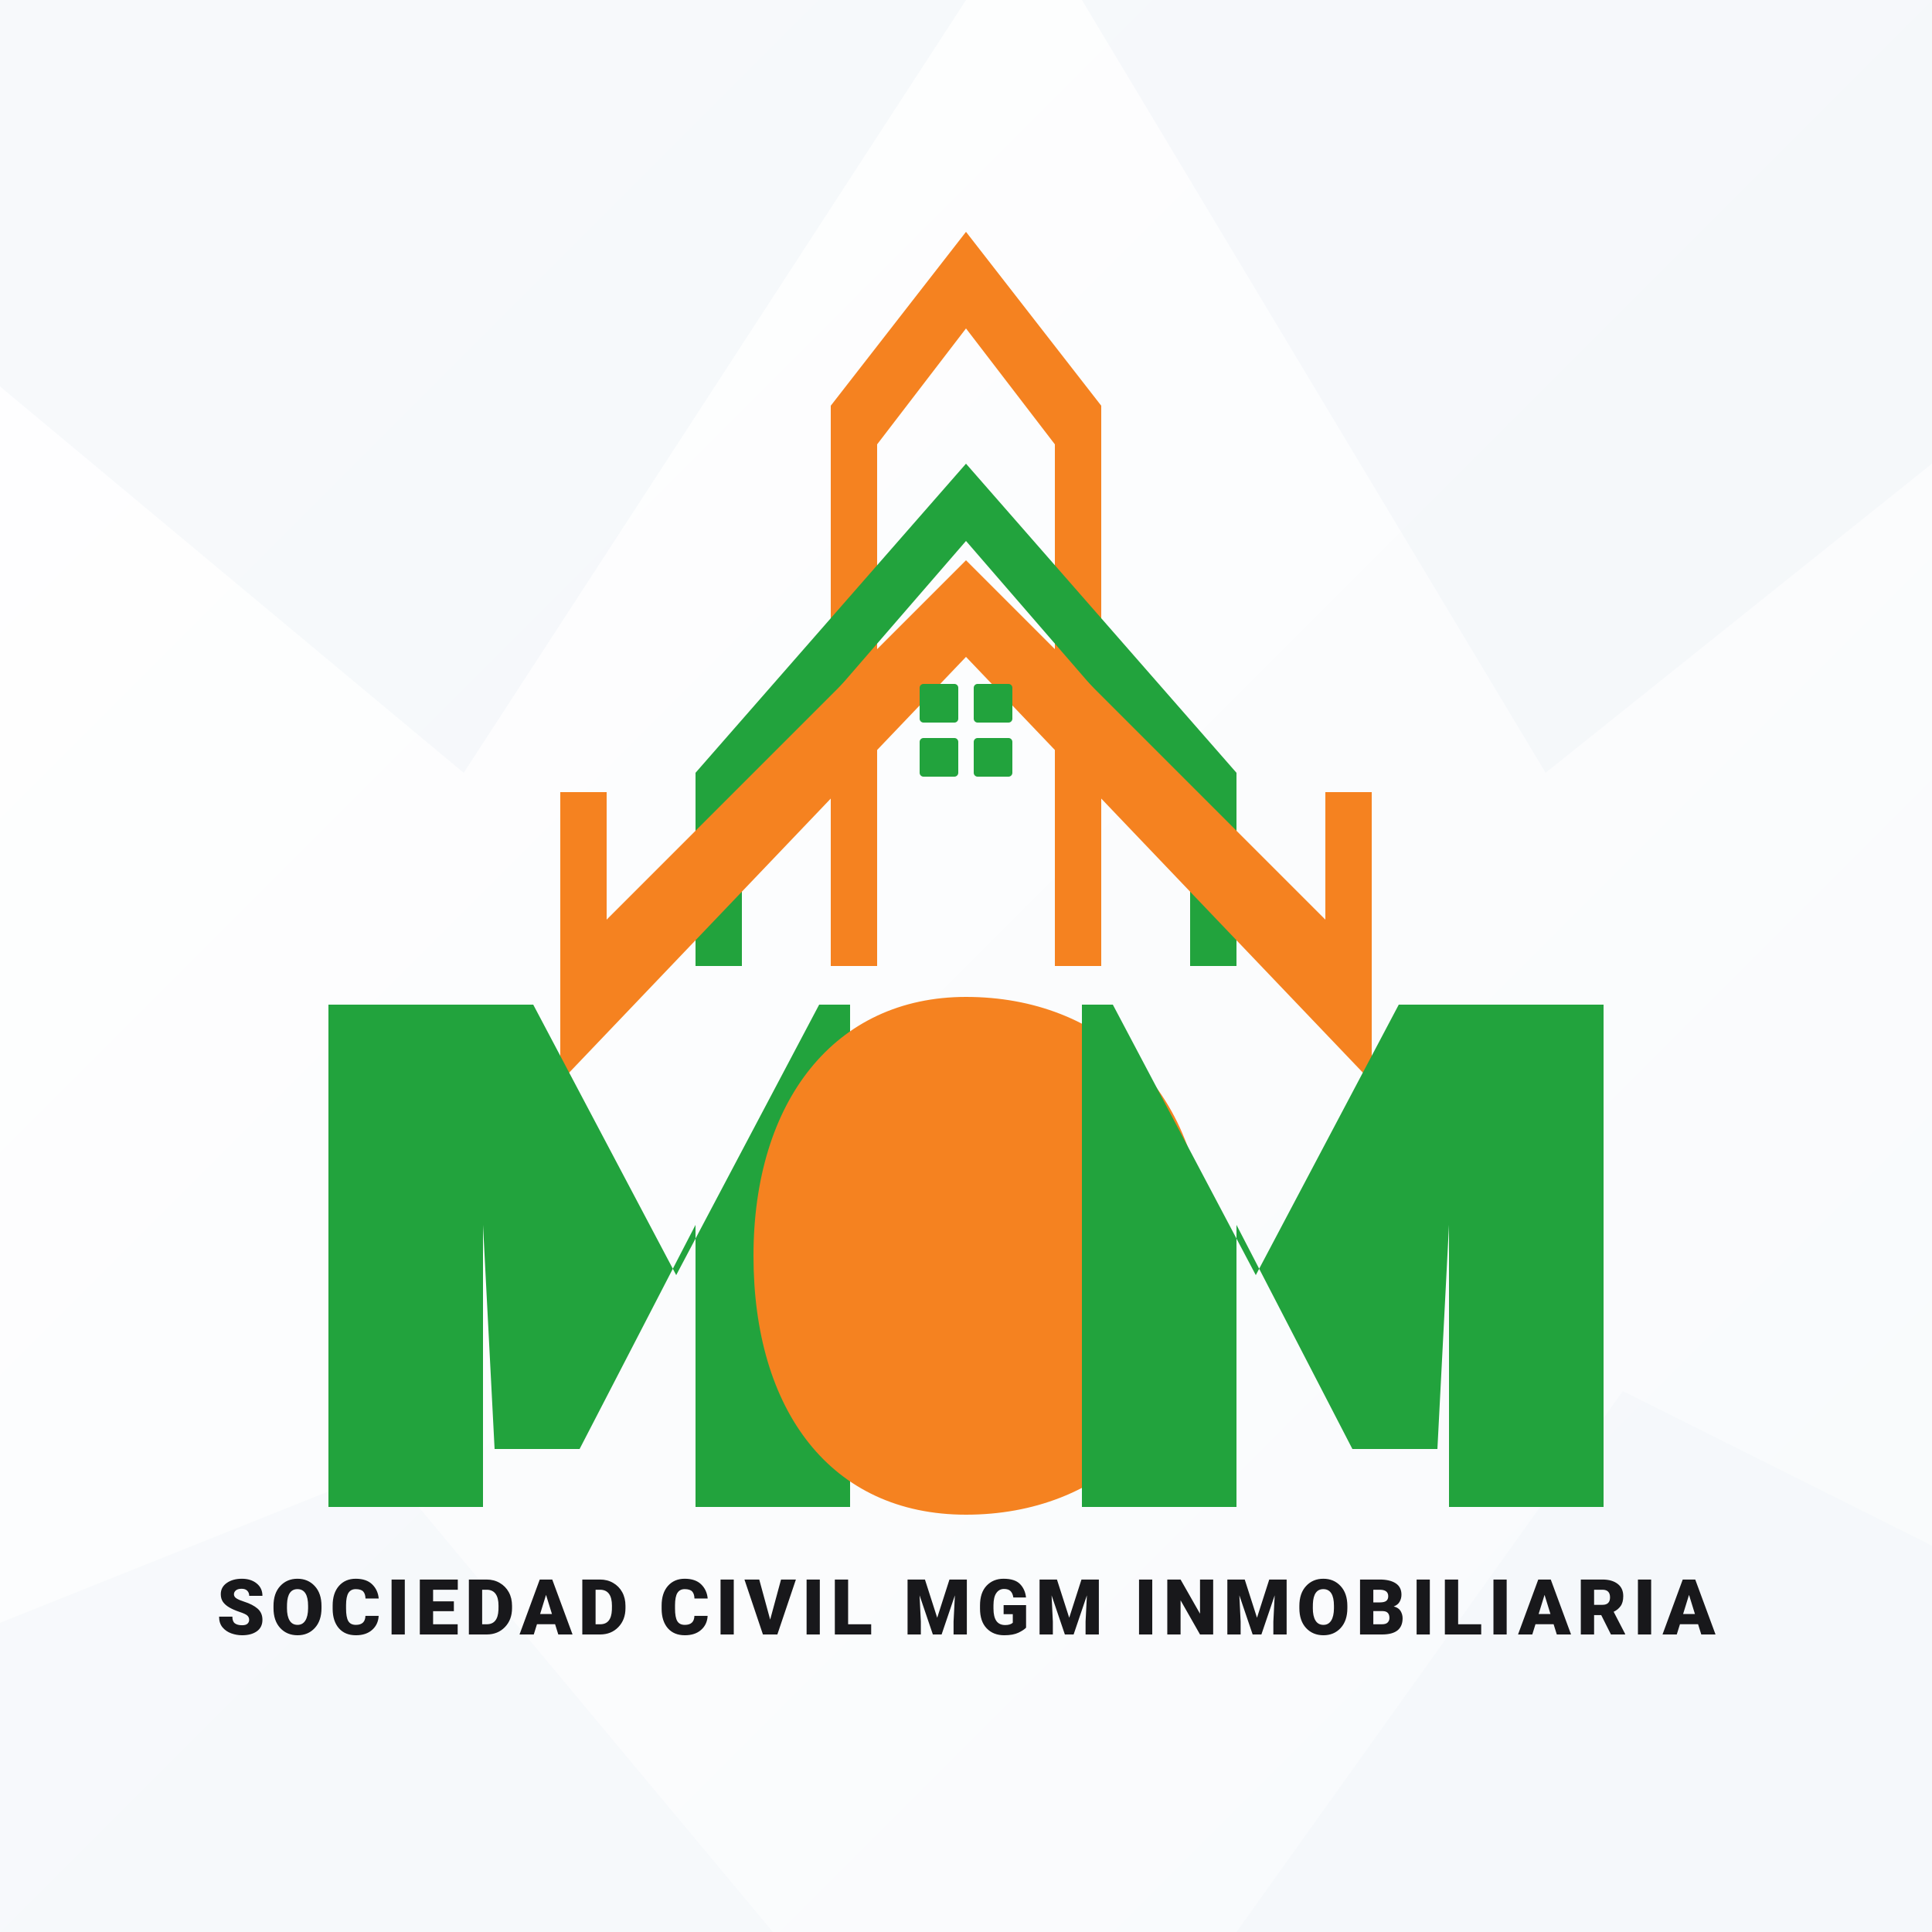
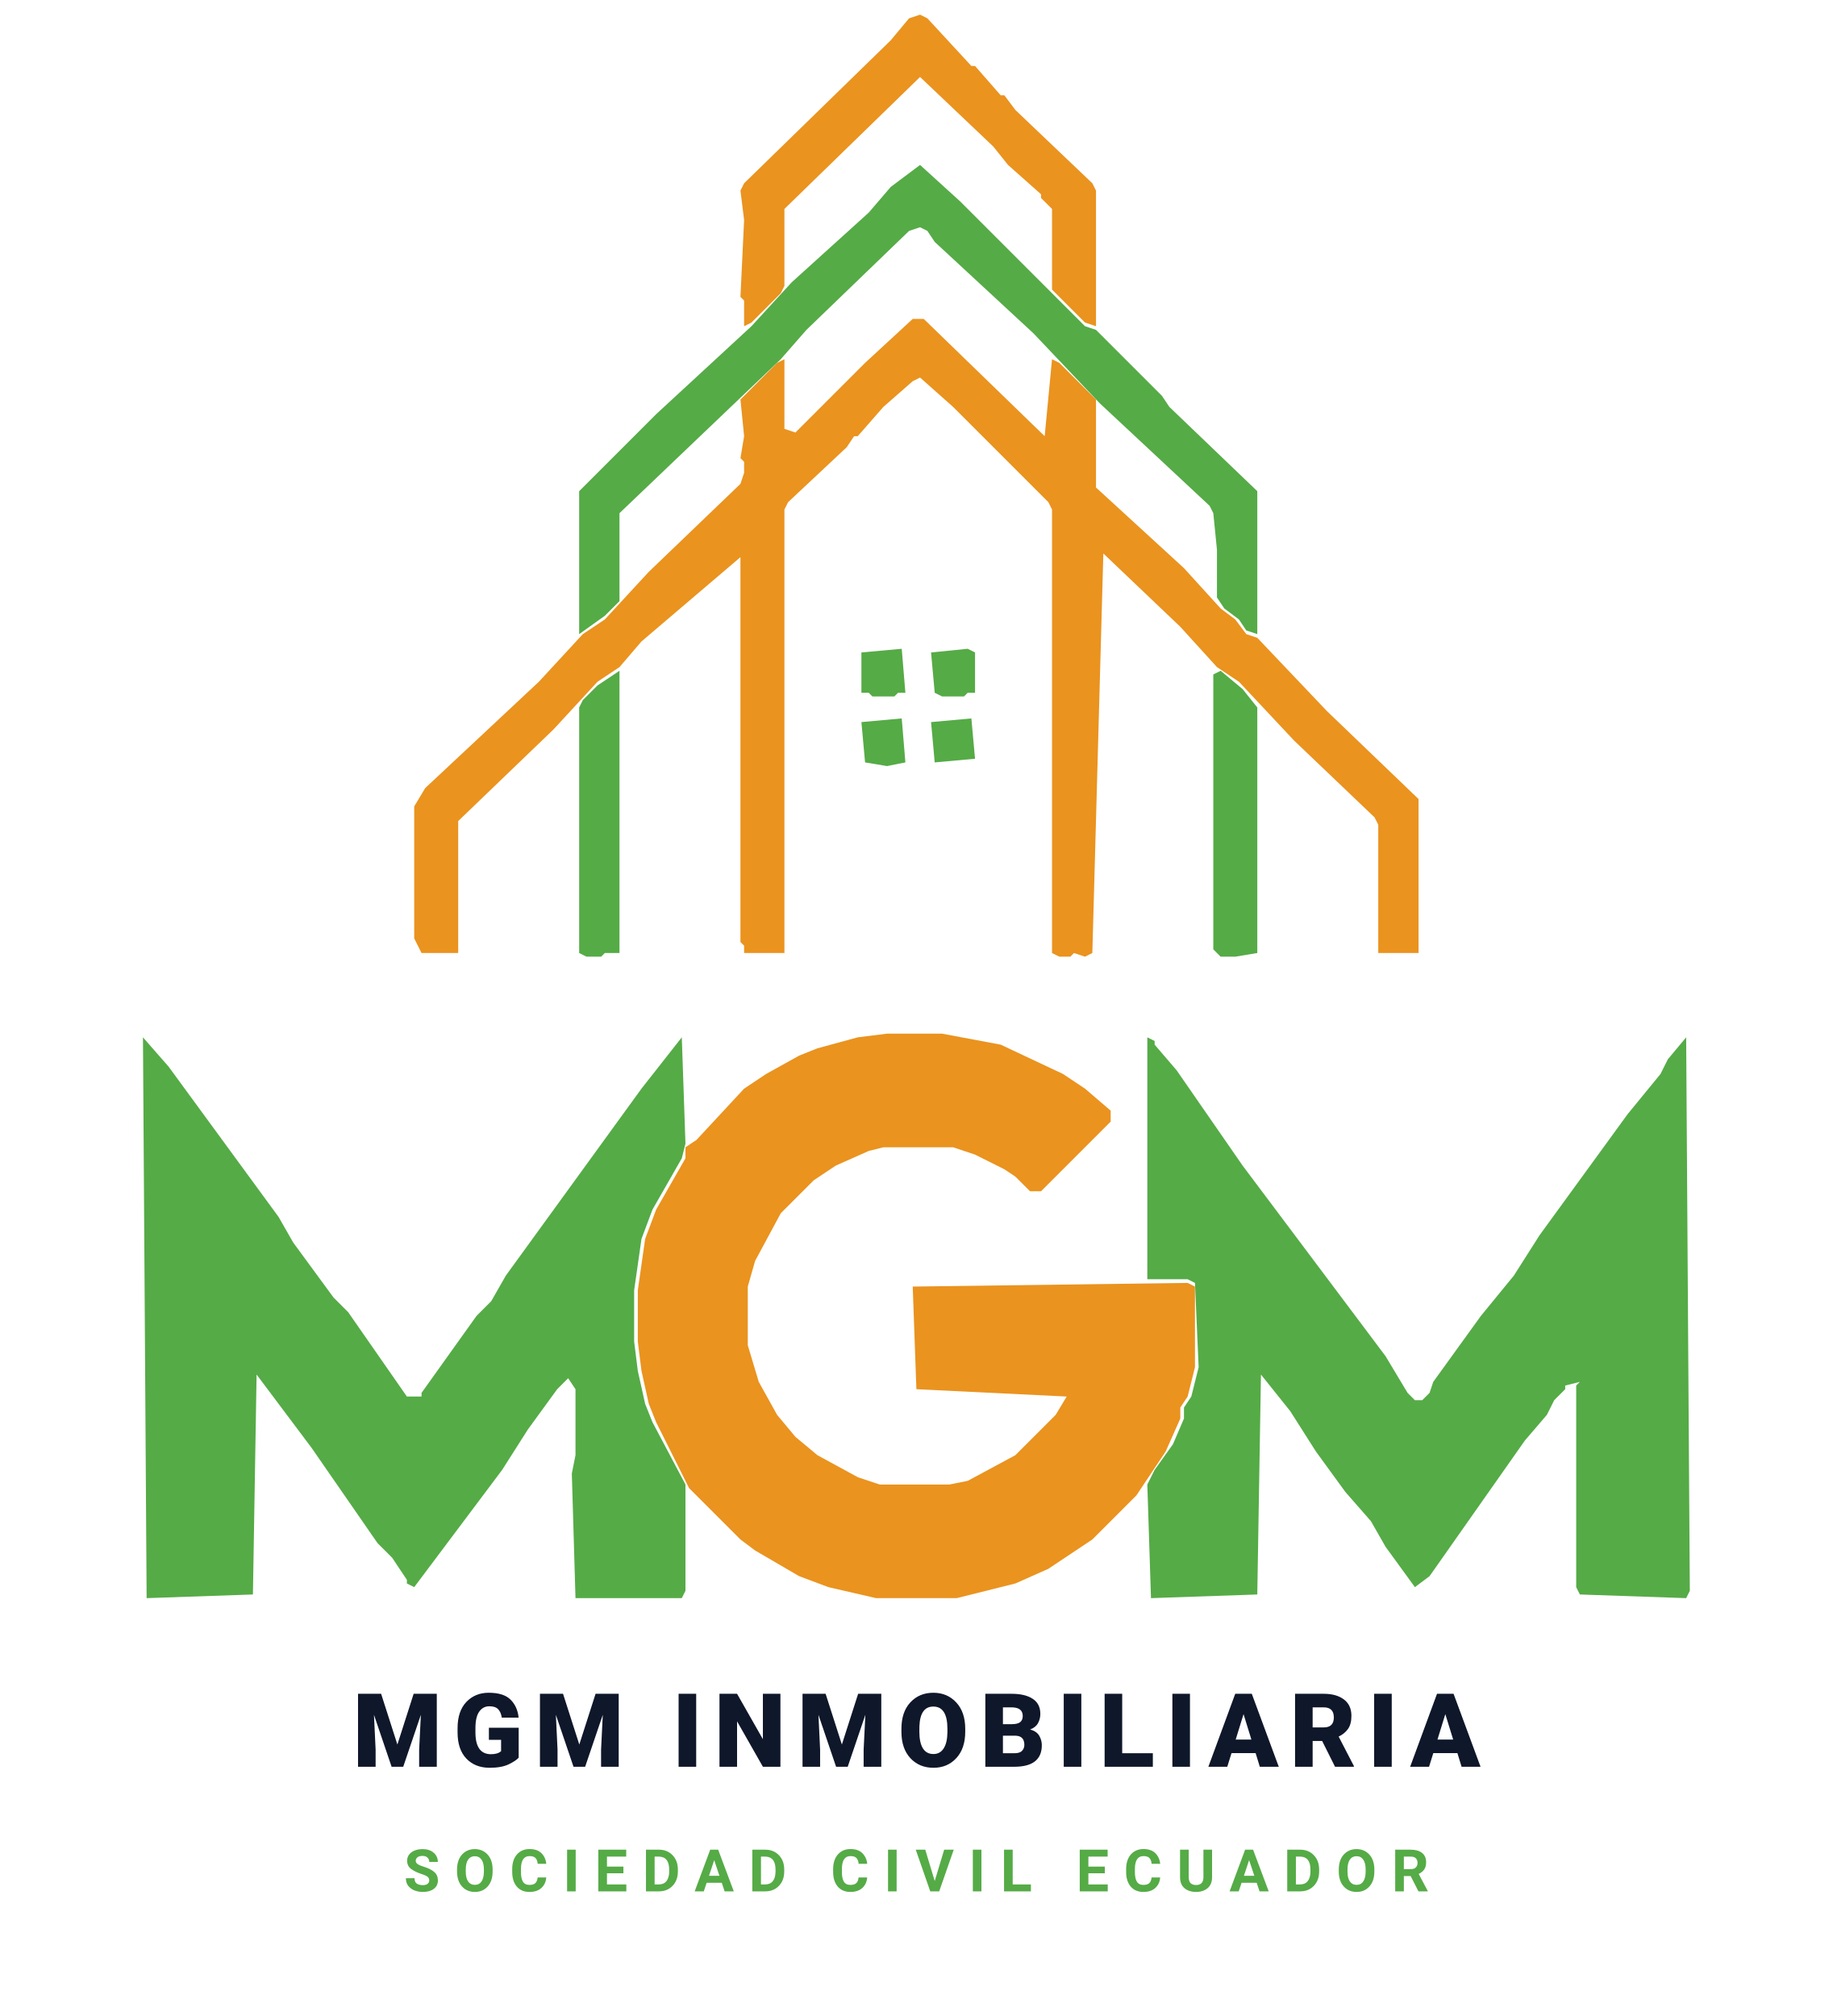
- <svg xmlns="http://www.w3.org/2000/svg" viewBox="0 0 500 500" width="100%" height="100%">
-   <defs>
-     <linearGradient id="bgGlow" x1="0%" y1="0%" x2="100%" y2="100%">
-       <stop offset="0%" stop-color="#ffffff" />
-       <stop offset="100%" stop-color="#f8fafc" />
-     </linearGradient>
-   </defs>
-   <rect width="500" height="500" fill="url(#bgGlow)" />
-   <polygon points="0,0 250,0 120,200 0,100" fill="#f1f5f9" opacity="0.6" />
-   <polygon points="500,0 280,0 400,200 500,120" fill="#f1f5f9" opacity="0.6" />
-   <polygon points="0,500 200,500 100,380 0,420" fill="#f1f5f9" opacity="0.5" />
-   <polygon points="500,500 320,500 420,360 500,400" fill="#f1f5f9" opacity="0.5" />
-   <g transform="translate(0, 5)">
-     <path d="M 250,55 L 285,100 L 285,245 L 273,245 L 273,110 L 250,80 L 227,110 L 227,245 L 215,245 L 215,100 Z" fill="#F58220" />
-     <path d="M 250,115 L 320,195 L 320,245 L 308,245 L 308,202 L 250,135 L 192,202 L 192,245 L 180,245 L 180,195 Z" fill="#22A33D" />
-     <path d="M 250,165 L 355,275 L 355,245 L 250,140 L 145,245 L 145,275 Z" fill="#F58220" />
-     <rect x="145" y="200" width="12" height="45" fill="#F58220" />
-     <rect x="343" y="200" width="12" height="45" fill="#F58220" />
-     <rect x="238" y="172" width="10" height="10" rx="1" fill="#22A33D" />
-     <rect x="252" y="172" width="10" height="10" rx="1" fill="#22A33D" />
-     <rect x="238" y="186" width="10" height="10" rx="1" fill="#22A33D" />
-     <rect x="252" y="186" width="10" height="10" rx="1" fill="#22A33D" />
-     <path d="M 85,255 L 138,255 L 175,325 L 212,255 L 220,255 L 220,385 L 180,385 L 180,312 L 150,370 L 128,370 L 125,312 L 125,385 L 85,385 Z" fill="#22A33D" />
-     <path d="M 250,253 C 285,253 312,277 312,320 C 312,363 285,387 250,387 C 215,387 195,360 195,320 C 195,280 216,253 250,253 Z M 250,285 C 235,285 227,298 227,320 C 227,342 235,355 250,355 C 263,355 272,344 274,332 L 246,332 L 246,308 L 305,308 C 306,312 306,316 306,320 C 306,355 285,380 250,380 C 218,380 200,355 200,320 C 200,285 218,260 250,260 Z" fill="#F58220" />
-     <path d="M 280,255 L 288,255 L 325,325 L 362,255 L 415,255 L 415,385 L 375,385 L 375,312 L 372,370 L 350,370 L 320,312 L 320,385 L 280,385 Z" fill="#22A33D" />
-     <text x="250" y="418" text-anchor="middle" font-family="system-ui, -apple-system, 'Segoe UI', Roboto, sans-serif" font-weight="800" font-size="20" letter-spacing="1.5" fill="#18181B">
-       SOCIEDAD CIVIL MGM INMOBILIARIA
-     </text>
-   </g>
+ <svg xmlns="http://www.w3.org/2000/svg" viewBox="0 0 500 550" width="100%" height="100%">
+   <path d="M 113,220 L 113,256 L 115,260 L 125,260 L 125,224 L 151,199 L 163,186 L 169,182 L 175,175 L 202,152 L 202,257 L 203,258 L 203,260 L 214,260 L 214,139 L 215,137 L 231,122 L 233,119 L 234,119 L 241,111 L 249,104 L 251,103 L 260,111 L 286,137 L 287,139 L 287,260 L 289,261 L 292,261 L 293,260 L 296,261 L 298,260 L 301,151 L 322,171 L 332,182 L 338,186 L 353,202 L 375,223 L 376,225 L 376,260 L 387,260 L 387,218 L 362,194 L 343,174 L 340,173 L 337,169 L 333,166 L 323,155 L 299,133 L 299,109 L 289,99 L 287,98 L 285,119 L 252,87 L 249,87 L 236,99 L 217,118 L 214,117 L 214,98 L 212,99 L 202,109 L 203,119 L 202,125 L 203,126 L 203,129 L 202,132 L 177,156 L 165,169 L 159,173 L 147,186 L 116,215 Z  M 202,52 L 203,60 L 202,81 L 203,82 L 203,89 L 205,88 L 213,80 L 214,78 L 214,57 L 251,21 L 271,40 L 275,45 L 284,53 L 284,54 L 287,57 L 287,79 L 296,88 L 299,89 L 299,52 L 298,50 L 277,30 L 274,26 L 273,26 L 266,18 L 265,18 L 253,5 L 251,4 L 248,5 L 243,11 L 203,50 Z  M 234,283 L 223,286 L 218,288 L 209,293 L 203,297 L 190,311 L 187,313 L 187,316 L 179,330 L 176,338 L 174,352 L 174,366 L 175,374 L 177,383 L 179,388 L 188,406 L 202,420 L 206,423 L 218,430 L 226,433 L 239,436 L 261,436 L 277,432 L 286,428 L 298,420 L 310,408 L 318,396 L 322,387 L 322,384 L 324,381 L 326,373 L 326,351 L 324,350 L 249,351 L 250,379 L 291,381 L 288,386 L 277,397 L 264,404 L 259,405 L 240,405 L 234,403 L 223,397 L 217,392 L 212,386 L 207,377 L 204,367 L 204,351 L 206,344 L 213,331 L 222,322 L 228,318 L 237,314 L 241,313 L 260,313 L 266,315 L 274,319 L 277,321 L 281,325 L 284,325 L 303,306 L 303,303 L 296,297 L 290,293 L 273,285 L 257,282 L 242,282 Z" fill="#EA931F" fill-rule="evenodd" />
+   <path d=" M 158,134 L 158,173 L 165,168 L 169,164 L 169,140 L 213,98 L 220,90 L 248,63 L 251,62 L 253,63 L 255,66 L 282,91 L 300,110 L 330,138 L 331,140 L 332,150 L 332,163 L 334,166 L 338,169 L 340,172 L 343,173 L 343,134 L 319,111 L 317,108 L 299,90 L 296,89 L 262,55 L 251,45 L 243,51 L 237,58 L 216,77 L 205,89 L 179,113 Z  M 169,183 L 163,187 L 159,191 L 158,193 L 158,260 L 160,261 L 164,261 L 165,260 L 169,260 Z  M 333,183 L 331,184 L 331,259 L 333,261 L 337,261 L 343,260 L 343,193 L 339,188 Z  M 254,178 L 255,189 L 257,190 L 263,190 L 264,189 L 266,189 L 266,178 L 264,177 Z  M 235,178 L 235,189 L 237,189 L 238,190 L 244,190 L 245,189 L 247,189 L 246,177 Z  M 235,197 L 236,208 L 242,209 L 247,208 L 246,196 Z  M 254,197 L 255,208 L 266,207 L 265,196 Z  M 39,283 L 40,436 L 69,435 L 70,375 L 85,395 L 103,421 L 107,425 L 111,431 L 111,432 L 113,433 L 137,401 L 144,390 L 152,379 L 155,376 L 157,379 L 157,397 L 156,402 L 157,436 L 186,436 L 187,434 L 187,405 L 178,388 L 176,383 L 174,374 L 173,366 L 173,352 L 175,338 L 178,330 L 186,316 L 187,312 L 186,283 L 175,297 L 138,348 L 134,355 L 130,359 L 115,380 L 115,381 L 111,381 L 95,358 L 91,354 L 80,339 L 76,332 L 46,291 Z  M 313,283 L 313,349 L 324,349 L 326,350 L 327,373 L 325,381 L 323,384 L 323,387 L 320,394 L 315,401 L 313,405 L 314,436 L 343,435 L 344,375 L 352,385 L 359,396 L 367,407 L 374,415 L 378,422 L 386,433 L 390,430 L 416,393 L 422,386 L 424,382 L 427,379 L 427,378 L 431,377 L 430,378 L 430,433 L 431,435 L 460,436 L 461,434 L 460,283 L 455,289 L 453,293 L 444,304 L 420,337 L 413,348 L 404,359 L 391,377 L 390,380 L 388,382 L 386,382 L 384,380 L 378,370 L 339,318 L 321,292 L 315,285 L 315,284 Z" fill="#55AB46" fill-rule="evenodd" />
+   <text x="250" y="482" text-anchor="middle" font-family="system-ui, -apple-system, BlinkMacSystemFont, 'Segoe UI', Roboto, sans-serif" font-weight="900" font-size="28" letter-spacing="3" fill="#0f172a">MGM INMOBILIARIA</text>
+   <text x="250" y="516" text-anchor="middle" font-family="system-ui, -apple-system, BlinkMacSystemFont, 'Segoe UI', Roboto, sans-serif" font-weight="700" font-size="16" letter-spacing="4" fill="#55AB46">SOCIEDAD CIVIL ECUADOR</text>
</svg>
